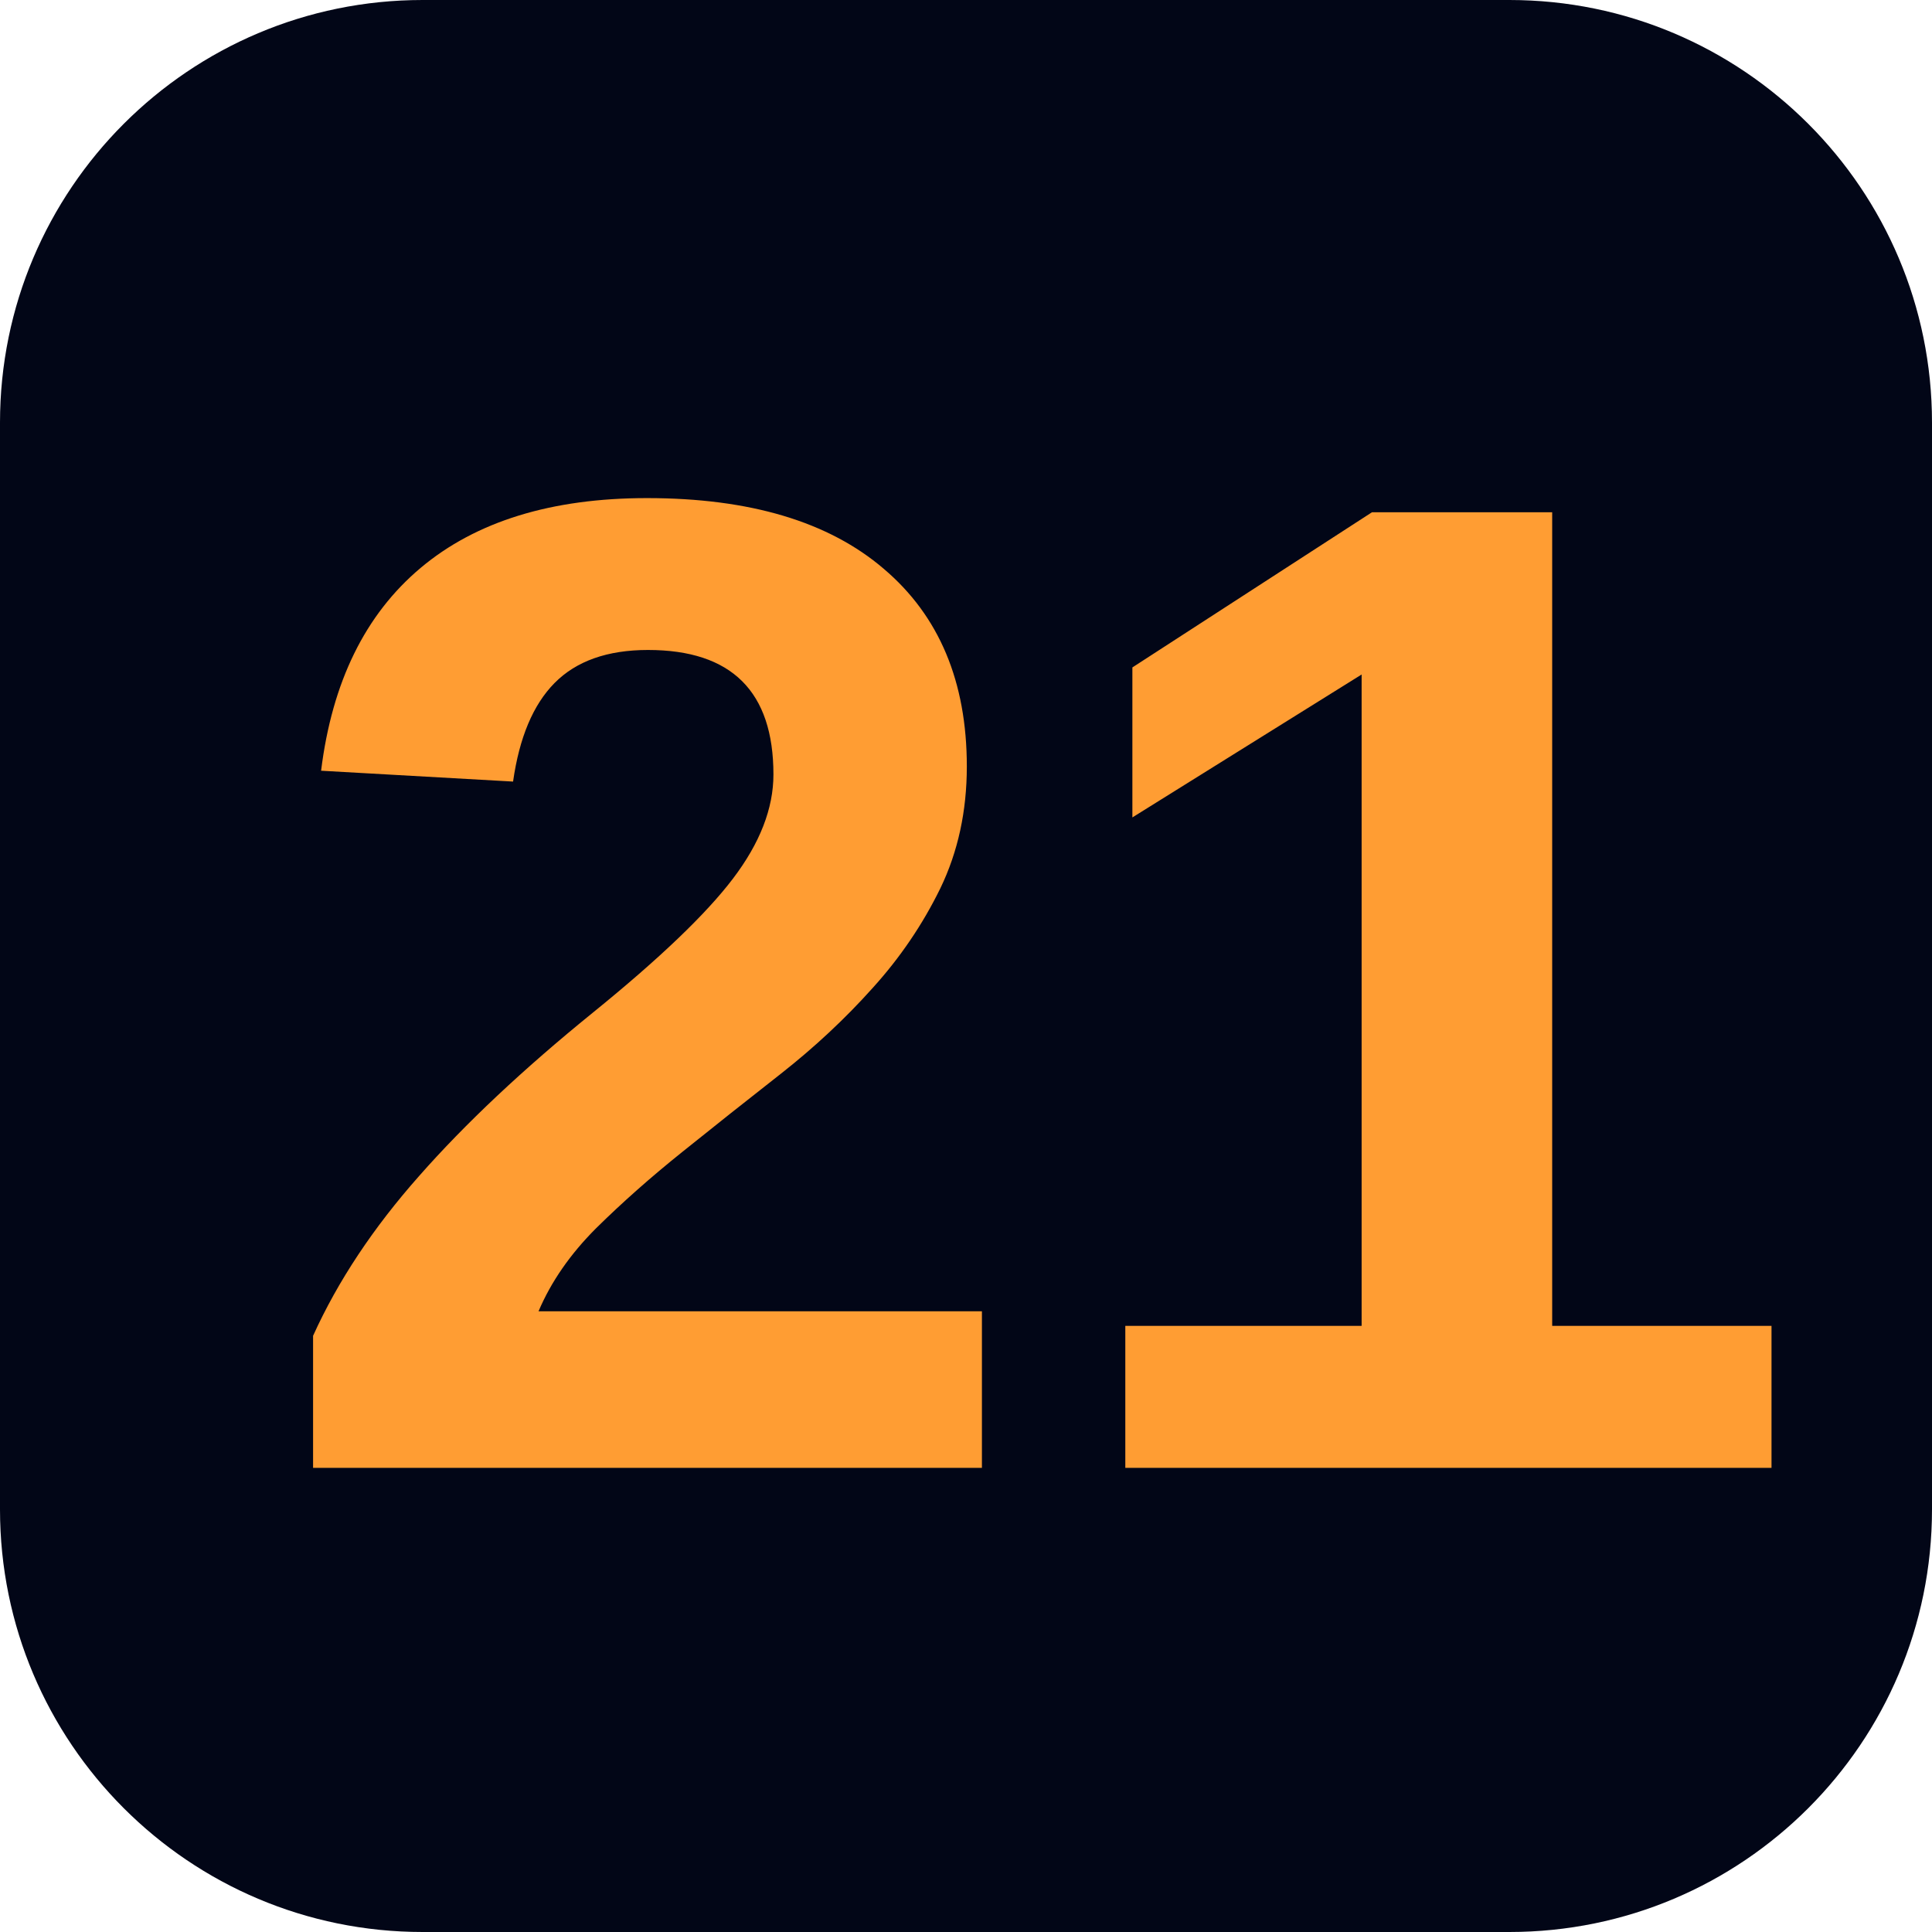
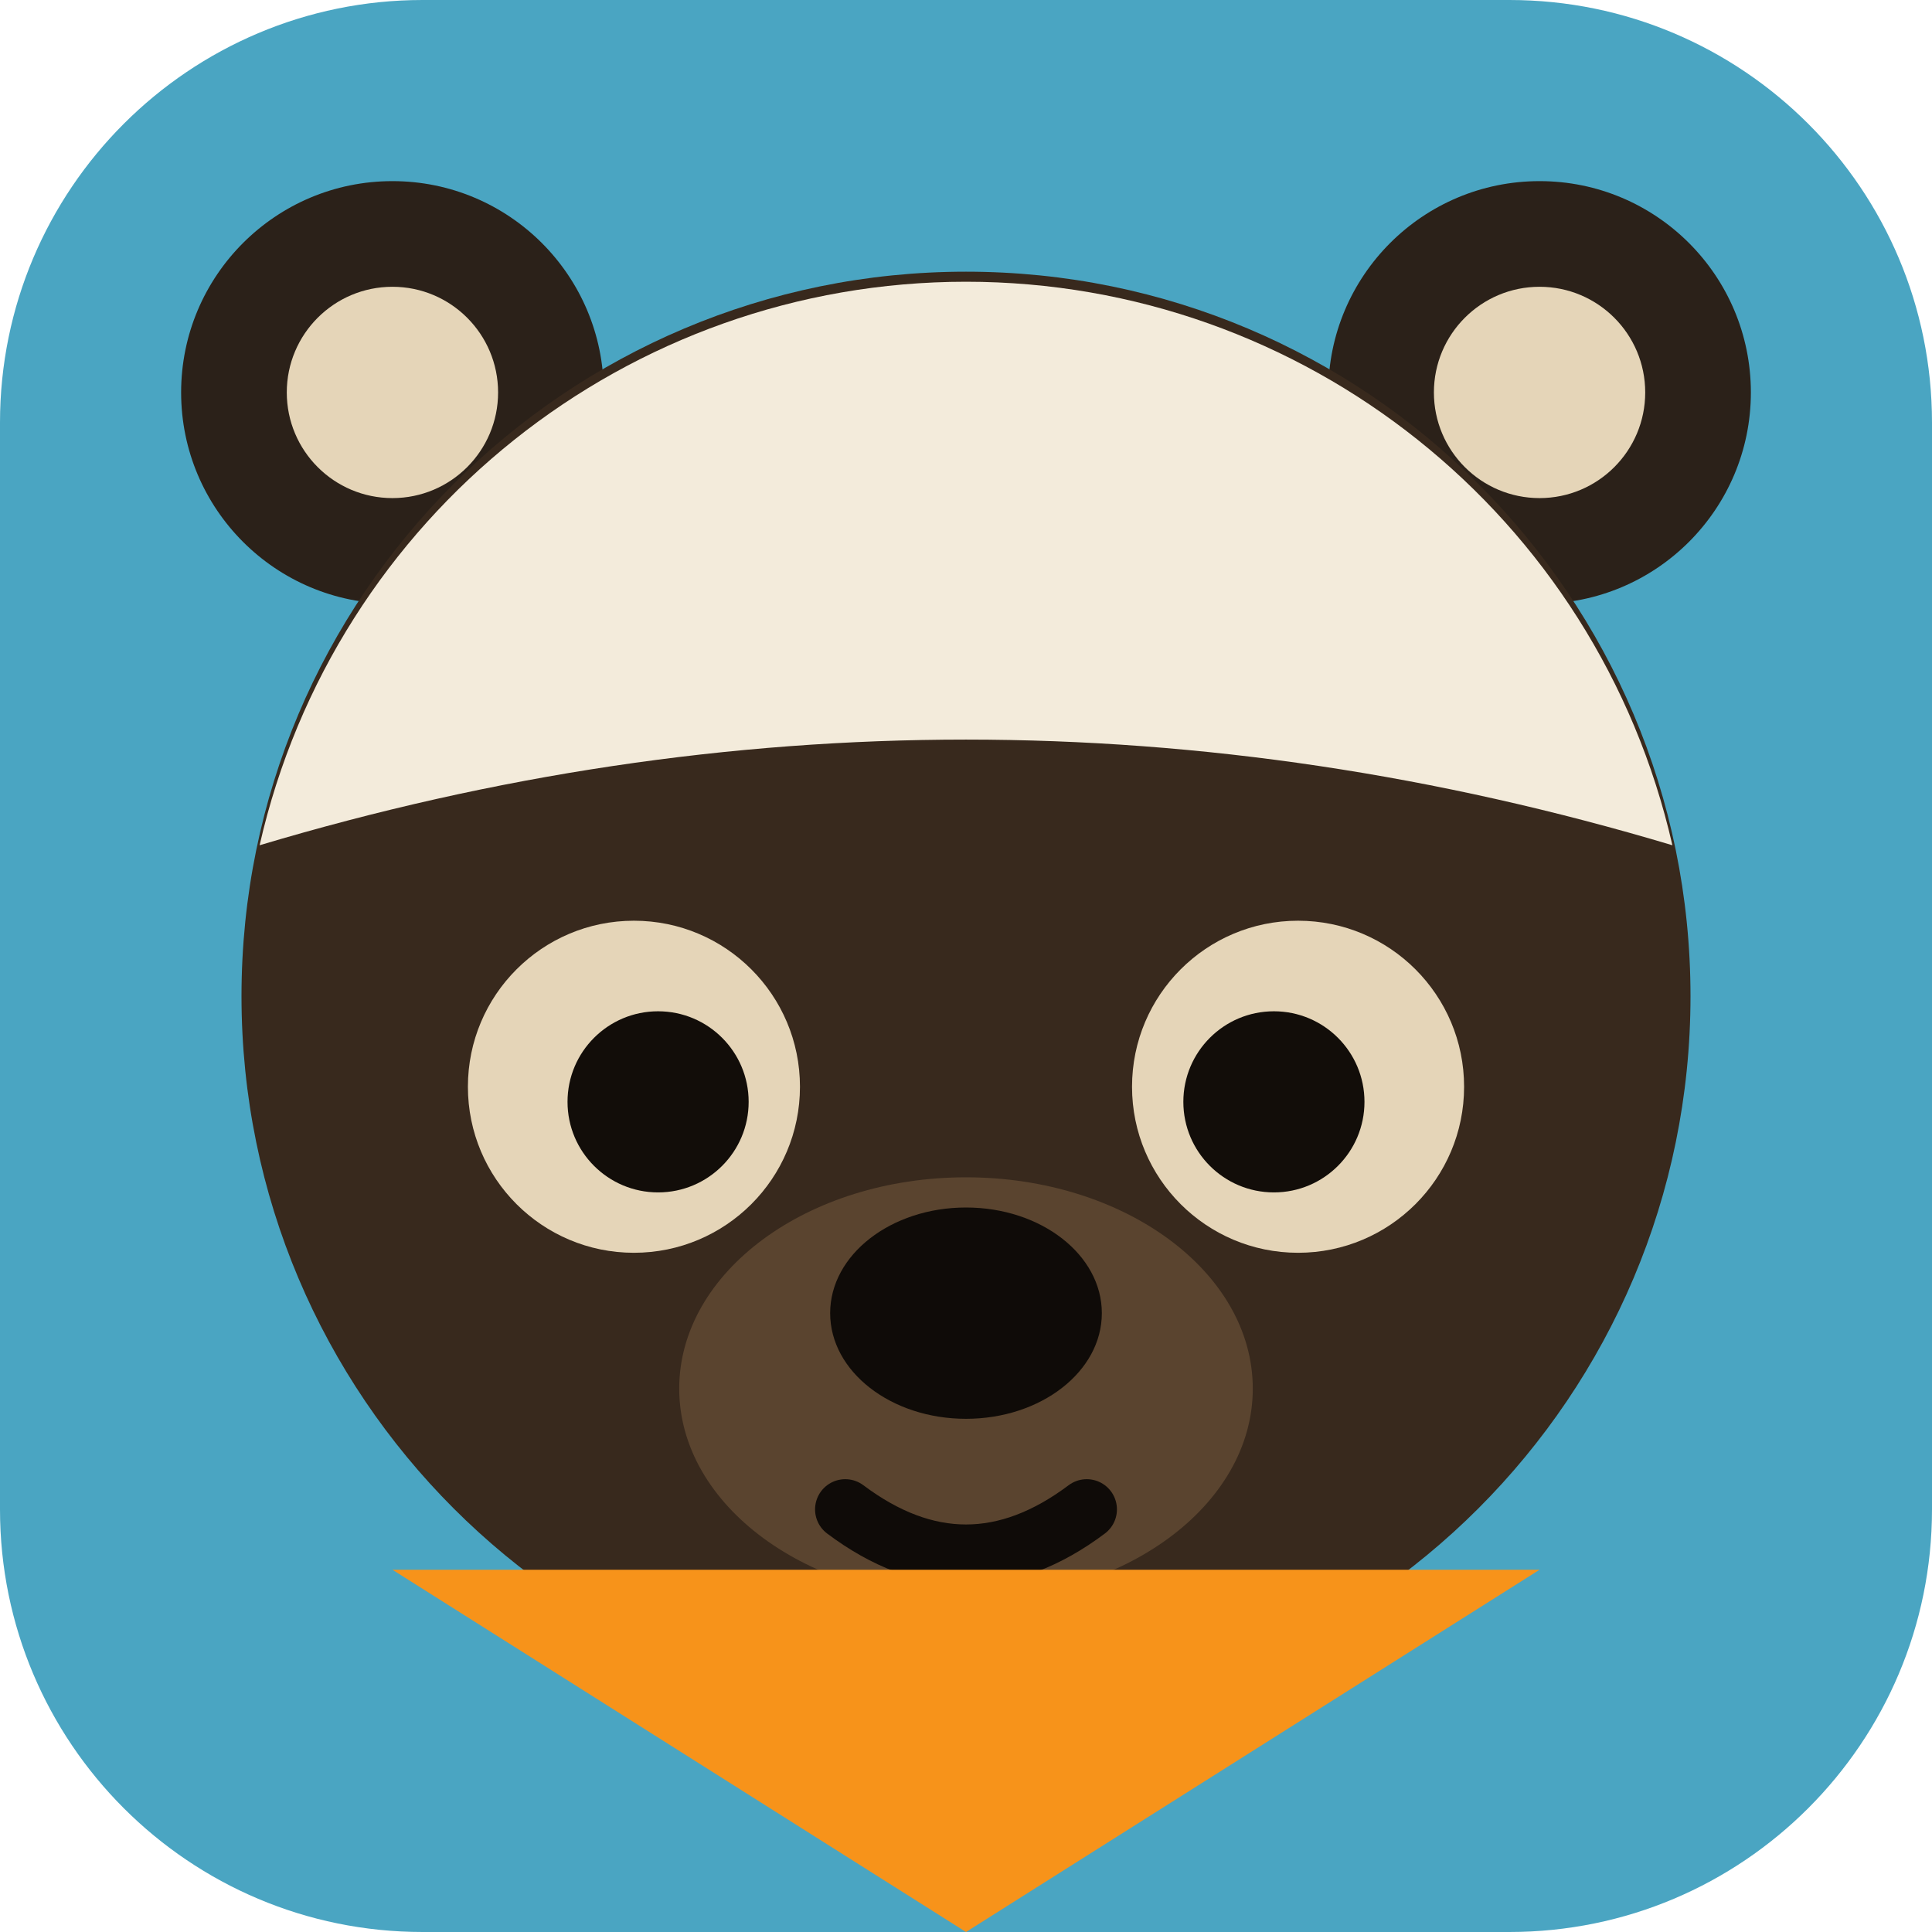
- <svg xmlns="http://www.w3.org/2000/svg" viewBox="0 0 64 64" version="1.1" id="svg1">
-   <defs id="defs1" />
-   <rect width="64" height="64" rx="14" fill="#020617" id="rect1" />
-   <text x="34.372" y="48.622" font-family="Arial, Helvetica, sans-serif" font-size="46.021px" font-weight="700" fill="#ff9d33" text-anchor="middle" id="text1" style="stroke-width:1.354">21</text>
+ <svg xmlns="http://www.w3.org/2000/svg" viewBox="0 0 64 64">
+   <rect width="64" height="64" rx="14" fill="#4aa5c2" />
+   <circle cx="13" cy="13" r="7" fill="#2b2119" />
+   <circle cx="51" cy="13" r="7" fill="#2b2119" />
+   <circle cx="13" cy="13" r="3.5" fill="#e5d5b8" />
+   <circle cx="51" cy="13" r="3.5" fill="#e5d5b8" />
+   <circle cx="32" cy="33" r="24" fill="#38291d" />
+   <path d="M 8.6,28 A 24,24 0 0 1 55.4,28 Q 32,21 8.6,28 Z" fill="#f3ebdb" />
+   <circle cx="21" cy="36" r="5.5" fill="#e5d5b8" />
+   <circle cx="43" cy="36" r="5.5" fill="#e5d5b8" />
+   <circle cx="21.8" cy="36.5" r="3" fill="#120d09" />
+   <circle cx="42.2" cy="36.5" r="3" fill="#120d09" />
+   <ellipse cx="32" cy="46" rx="9.5" ry="7" fill="#5a442f" />
+   <ellipse cx="32" cy="43.5" rx="4.5" ry="3.5" fill="#0f0b08" />
+   <path d="M 28,50 Q 32,53 36,50" stroke="#0f0b08" stroke-width="2" stroke-linecap="round" fill="none" />
+   <path d="M 13,52 L 51,52 L 32,64 Z" fill="#f7931a" />
</svg>
